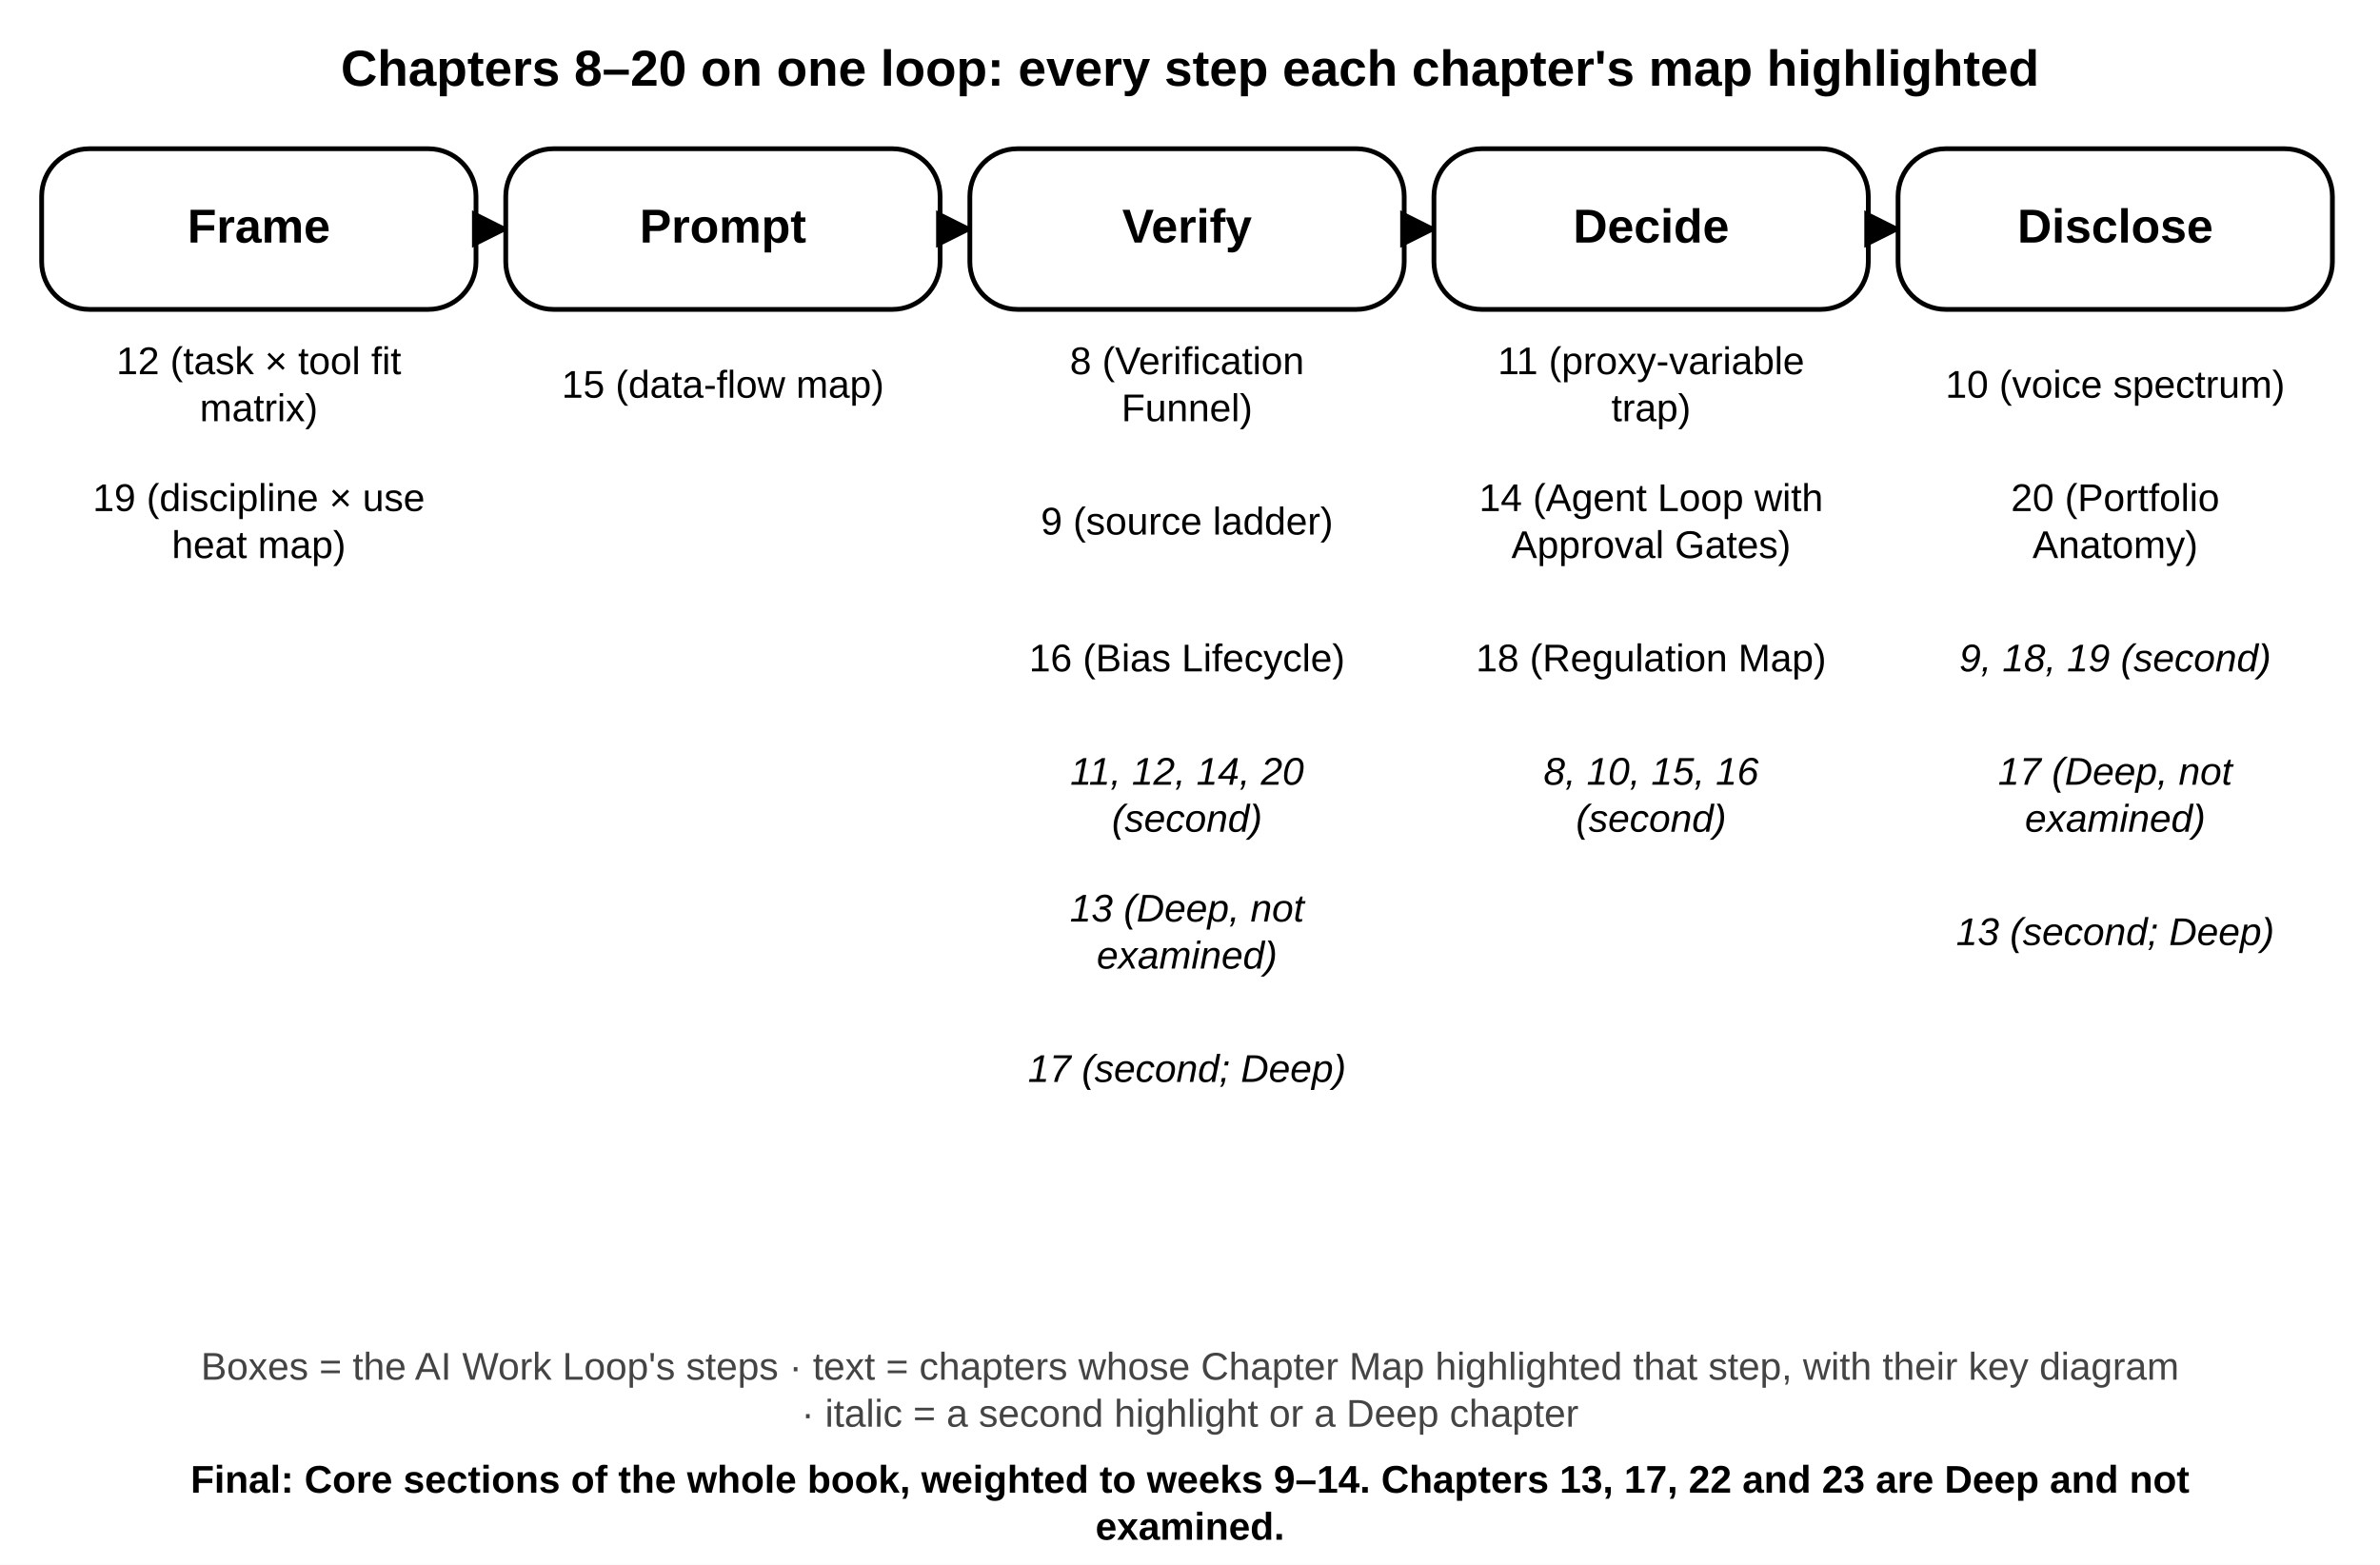
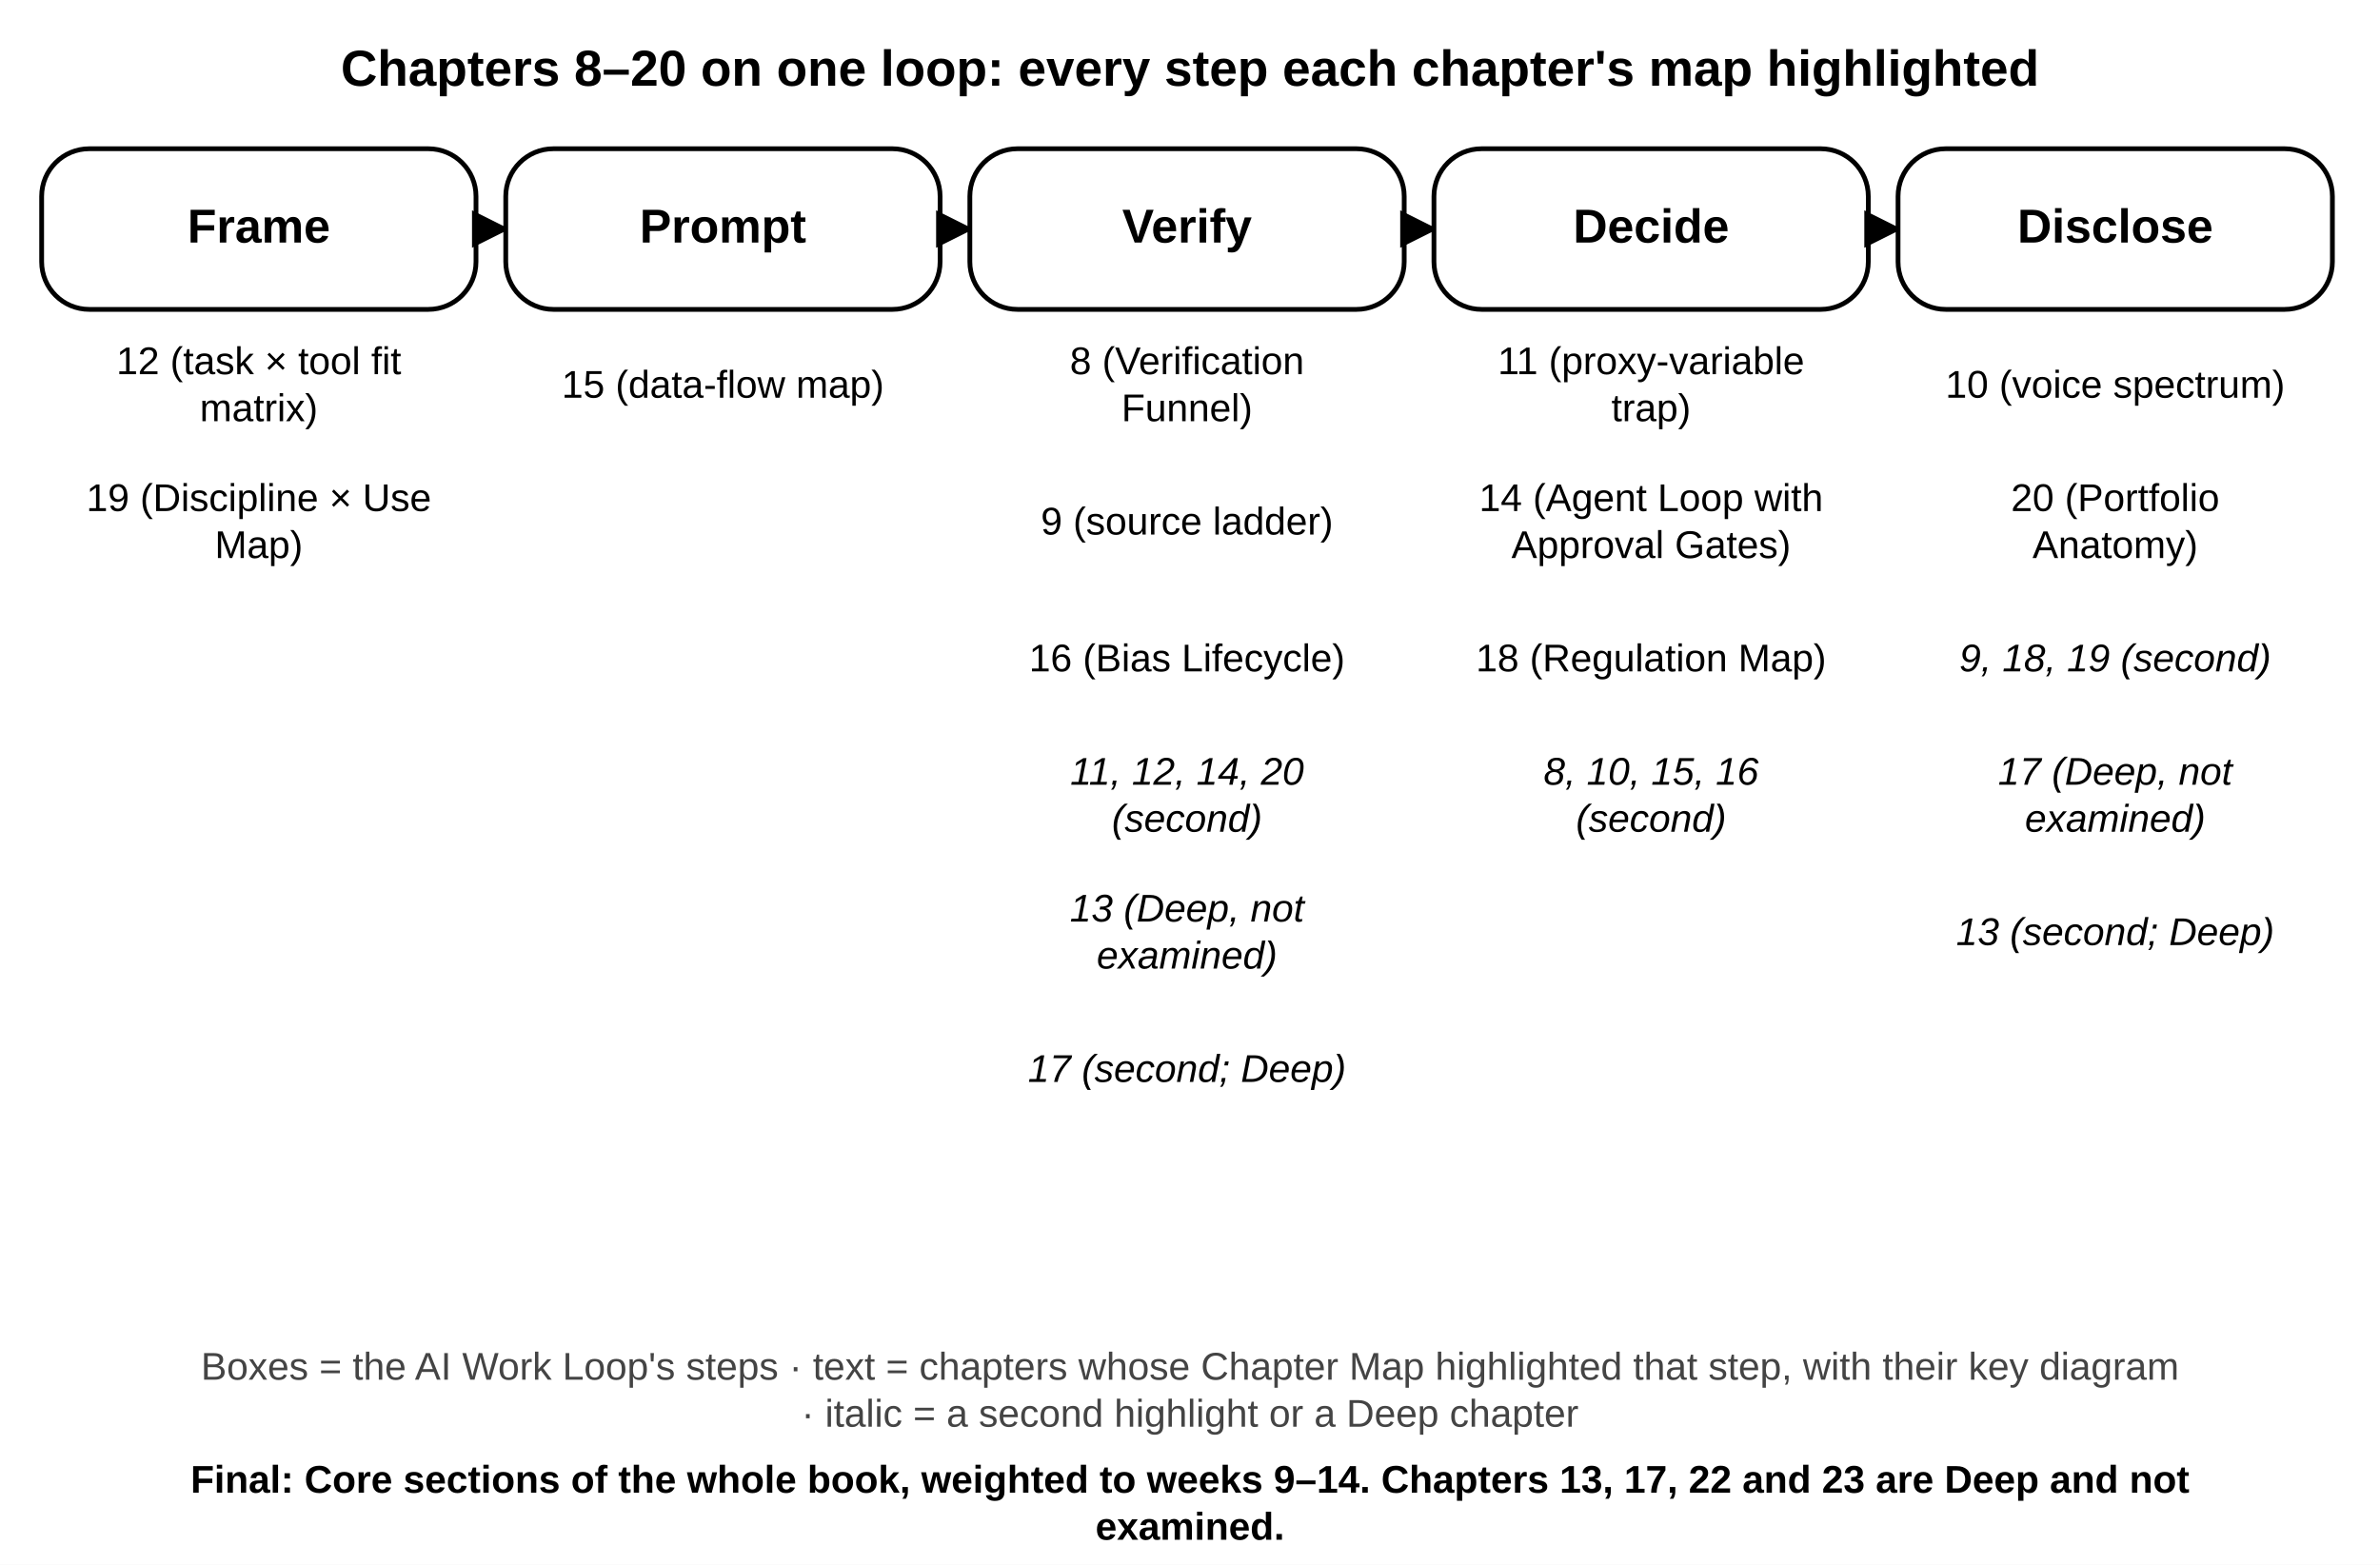
<svg xmlns="http://www.w3.org/2000/svg" viewBox="0 0 800 526" width="800" height="526" role="img" font-family="'Source Sans 3', 'Source Sans Pro', 'Helvetica Neue', Arial, sans-serif">
  <defs>
    <marker id="arrow-gray" viewBox="0 0 10 10" refX="9" refY="5" markerWidth="7" markerHeight="7" orient="auto-start-reverse">
      <path d="M0,0 L10,5 L0,10 z" fill="#000000" />
    </marker>
    <pattern id="hatch" patternUnits="userSpaceOnUse" width="8" height="8" patternTransform="rotate(45)">
      <rect width="8" height="8" fill="#FFFFFF" />
      <line x1="0" y1="0" x2="0" y2="8" stroke="#9A9A9A" stroke-width="1.3" />
    </pattern>
    <pattern id="dots" patternUnits="userSpaceOnUse" width="7" height="7">
      <rect width="7" height="7" fill="#FFFFFF" />
      <circle cx="3.5" cy="3.5" r="1.2" fill="#000" />
    </pattern>
  </defs>
  <rect width="800" height="526" fill="#FFFFFF" />
  <text x="400.0" y="24.0" font-size="17" font-weight="700" text-anchor="middle" dominant-baseline="middle" fill="#000000" style="">Chapters 8–20 on one loop: every step each chapter's map highlighted</text>
  <rect x="14" y="50" width="146" height="54" rx="16" fill="#FFFFFF" stroke="#000000" stroke-width="1.6" />
  <text x="87.0" y="77.0" font-size="16" font-weight="600" text-anchor="middle" dominant-baseline="middle" fill="#000000" style="">Frame</text>
  <path d="M162.0,77.0 L170.0,77.0" fill="none" stroke="#000000" stroke-width="1.8" marker-end="url(#arrow-gray)" />
  <text x="87.0" y="122.1" font-size="13" font-weight="normal" text-anchor="middle" dominant-baseline="middle" fill="#000000" style="">12 (task × tool fit</text>
  <text x="87.0" y="137.9" font-size="13" font-weight="normal" text-anchor="middle" dominant-baseline="middle" fill="#000000" style="">matrix)</text>
-   <text x="87.0" y="168.1" font-size="13" font-weight="normal" text-anchor="middle" dominant-baseline="middle" fill="#000000" style="">19 (discipline × use</text>
-   <text x="87.0" y="183.9" font-size="13" font-weight="normal" text-anchor="middle" dominant-baseline="middle" fill="#000000" style="">heat map)</text>
+   <text x="87.0" y="168.1" font-size="13" font-weight="normal" text-anchor="middle" dominant-baseline="middle" fill="#000000" style="">19 (Discipline × Use</text>
+   <text x="87.0" y="183.9" font-size="13" font-weight="normal" text-anchor="middle" dominant-baseline="middle" fill="#000000" style="">Map)</text>
  <rect x="170" y="50" width="146" height="54" rx="16" fill="#FFFFFF" stroke="#000000" stroke-width="1.6" />
  <text x="243.0" y="77.0" font-size="16" font-weight="600" text-anchor="middle" dominant-baseline="middle" fill="#000000" style="">Prompt</text>
  <path d="M318.0,77.0 L326.0,77.0" fill="none" stroke="#000000" stroke-width="1.8" marker-end="url(#arrow-gray)" />
  <text x="243.0" y="130.0" font-size="13" font-weight="normal" text-anchor="middle" dominant-baseline="middle" fill="#000000" style="">15 (data-flow map)</text>
  <rect x="326" y="50" width="146" height="54" rx="16" fill="#FFFFFF" stroke="#000000" stroke-width="1.6" />
  <text x="399.0" y="77.0" font-size="16" font-weight="600" text-anchor="middle" dominant-baseline="middle" fill="#000000" style="">Verify</text>
  <path d="M474.0,77.0 L482.0,77.0" fill="none" stroke="#000000" stroke-width="1.8" marker-end="url(#arrow-gray)" />
  <text x="399.0" y="122.1" font-size="13" font-weight="normal" text-anchor="middle" dominant-baseline="middle" fill="#000000" style="">8 (Verification</text>
  <text x="399.0" y="137.9" font-size="13" font-weight="normal" text-anchor="middle" dominant-baseline="middle" fill="#000000" style="">Funnel)</text>
  <text x="399.0" y="176.0" font-size="13" font-weight="normal" text-anchor="middle" dominant-baseline="middle" fill="#000000" style="">9 (source ladder)</text>
  <text x="399.0" y="222.0" font-size="13" font-weight="normal" text-anchor="middle" dominant-baseline="middle" fill="#000000" style="">16 (Bias Lifecycle)</text>
  <text x="399.0" y="260.1" font-size="13" font-weight="normal" text-anchor="middle" dominant-baseline="middle" fill="#000000" style="font-style:italic;">11, 12, 14, 20</text>
  <text x="399.0" y="275.9" font-size="13" font-weight="normal" text-anchor="middle" dominant-baseline="middle" fill="#000000" style="font-style:italic;">(second)</text>
  <text x="399.0" y="306.1" font-size="13" font-weight="normal" text-anchor="middle" dominant-baseline="middle" fill="#000000" style="font-style:italic;">13 (Deep, not</text>
  <text x="399.0" y="321.9" font-size="13" font-weight="normal" text-anchor="middle" dominant-baseline="middle" fill="#000000" style="font-style:italic;">examined)</text>
  <text x="399.0" y="360.0" font-size="13" font-weight="normal" text-anchor="middle" dominant-baseline="middle" fill="#000000" style="font-style:italic;">17 (second; Deep)</text>
  <rect x="482" y="50" width="146" height="54" rx="16" fill="#FFFFFF" stroke="#000000" stroke-width="1.6" />
  <text x="555.0" y="77.0" font-size="16" font-weight="600" text-anchor="middle" dominant-baseline="middle" fill="#000000" style="">Decide</text>
  <path d="M630.0,77.0 L638.0,77.0" fill="none" stroke="#000000" stroke-width="1.8" marker-end="url(#arrow-gray)" />
  <text x="555.0" y="122.1" font-size="13" font-weight="normal" text-anchor="middle" dominant-baseline="middle" fill="#000000" style="">11 (proxy-variable</text>
  <text x="555.0" y="137.9" font-size="13" font-weight="normal" text-anchor="middle" dominant-baseline="middle" fill="#000000" style="">trap)</text>
  <text x="555.0" y="168.1" font-size="13" font-weight="normal" text-anchor="middle" dominant-baseline="middle" fill="#000000" style="">14 (Agent Loop with</text>
  <text x="555.0" y="183.9" font-size="13" font-weight="normal" text-anchor="middle" dominant-baseline="middle" fill="#000000" style="">Approval Gates)</text>
  <text x="555.0" y="222.0" font-size="13" font-weight="normal" text-anchor="middle" dominant-baseline="middle" fill="#000000" style="">18 (Regulation Map)</text>
  <text x="555.0" y="260.1" font-size="13" font-weight="normal" text-anchor="middle" dominant-baseline="middle" fill="#000000" style="font-style:italic;">8, 10, 15, 16</text>
  <text x="555.0" y="275.9" font-size="13" font-weight="normal" text-anchor="middle" dominant-baseline="middle" fill="#000000" style="font-style:italic;">(second)</text>
  <rect x="638" y="50" width="146" height="54" rx="16" fill="#FFFFFF" stroke="#000000" stroke-width="1.6" />
  <text x="711.0" y="77.0" font-size="16" font-weight="600" text-anchor="middle" dominant-baseline="middle" fill="#000000" style="">Disclose</text>
  <text x="711.0" y="130.0" font-size="13" font-weight="normal" text-anchor="middle" dominant-baseline="middle" fill="#000000" style="">10 (voice spectrum)</text>
  <text x="711.0" y="168.1" font-size="13" font-weight="normal" text-anchor="middle" dominant-baseline="middle" fill="#000000" style="">20 (Portfolio</text>
  <text x="711.0" y="183.9" font-size="13" font-weight="normal" text-anchor="middle" dominant-baseline="middle" fill="#000000" style="">Anatomy)</text>
  <text x="711.0" y="222.0" font-size="13" font-weight="normal" text-anchor="middle" dominant-baseline="middle" fill="#000000" style="font-style:italic;">9, 18, 19 (second)</text>
  <text x="711.0" y="260.1" font-size="13" font-weight="normal" text-anchor="middle" dominant-baseline="middle" fill="#000000" style="font-style:italic;">17 (Deep, not</text>
  <text x="711.0" y="275.9" font-size="13" font-weight="normal" text-anchor="middle" dominant-baseline="middle" fill="#000000" style="font-style:italic;">examined)</text>
  <text x="711.0" y="314.0" font-size="13" font-weight="normal" text-anchor="middle" dominant-baseline="middle" fill="#000000" style="font-style:italic;">13 (second; Deep)</text>
  <text x="400.0" y="460.1" font-size="13" font-weight="normal" text-anchor="middle" dominant-baseline="middle" fill="#444444" style="">Boxes = the AI Work Loop's steps · text = chapters whose Chapter Map highlighted that step, with their key diagram</text>
  <text x="400.0" y="475.9" font-size="13" font-weight="normal" text-anchor="middle" dominant-baseline="middle" fill="#444444" style="">· italic = a second highlight or a Deep chapter</text>
  <text x="400.0" y="498.1" font-size="13" font-weight="700" text-anchor="middle" dominant-baseline="middle" fill="#000000" style="">Final: Core sections of the whole book, weighted to weeks 9–14. Chapters 13, 17, 22 and 23 are Deep and not</text>
  <text x="400.0" y="513.9" font-size="13" font-weight="700" text-anchor="middle" dominant-baseline="middle" fill="#000000" style="">examined.</text>
</svg>
